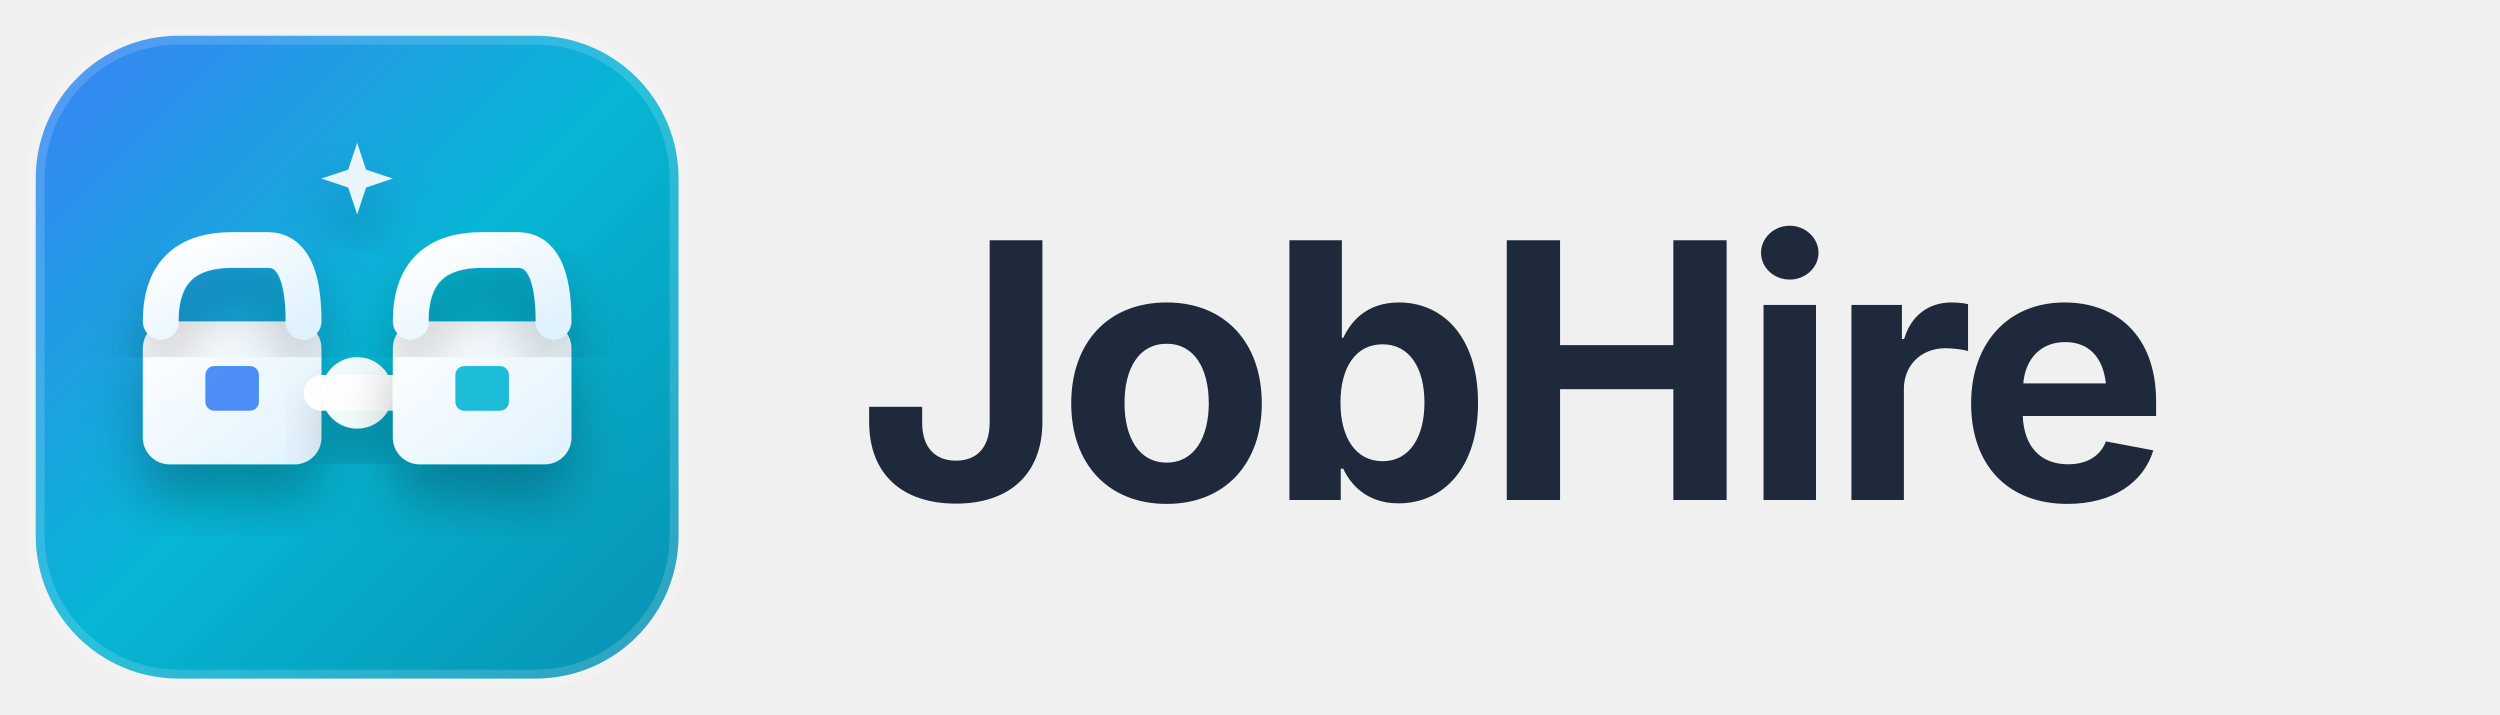
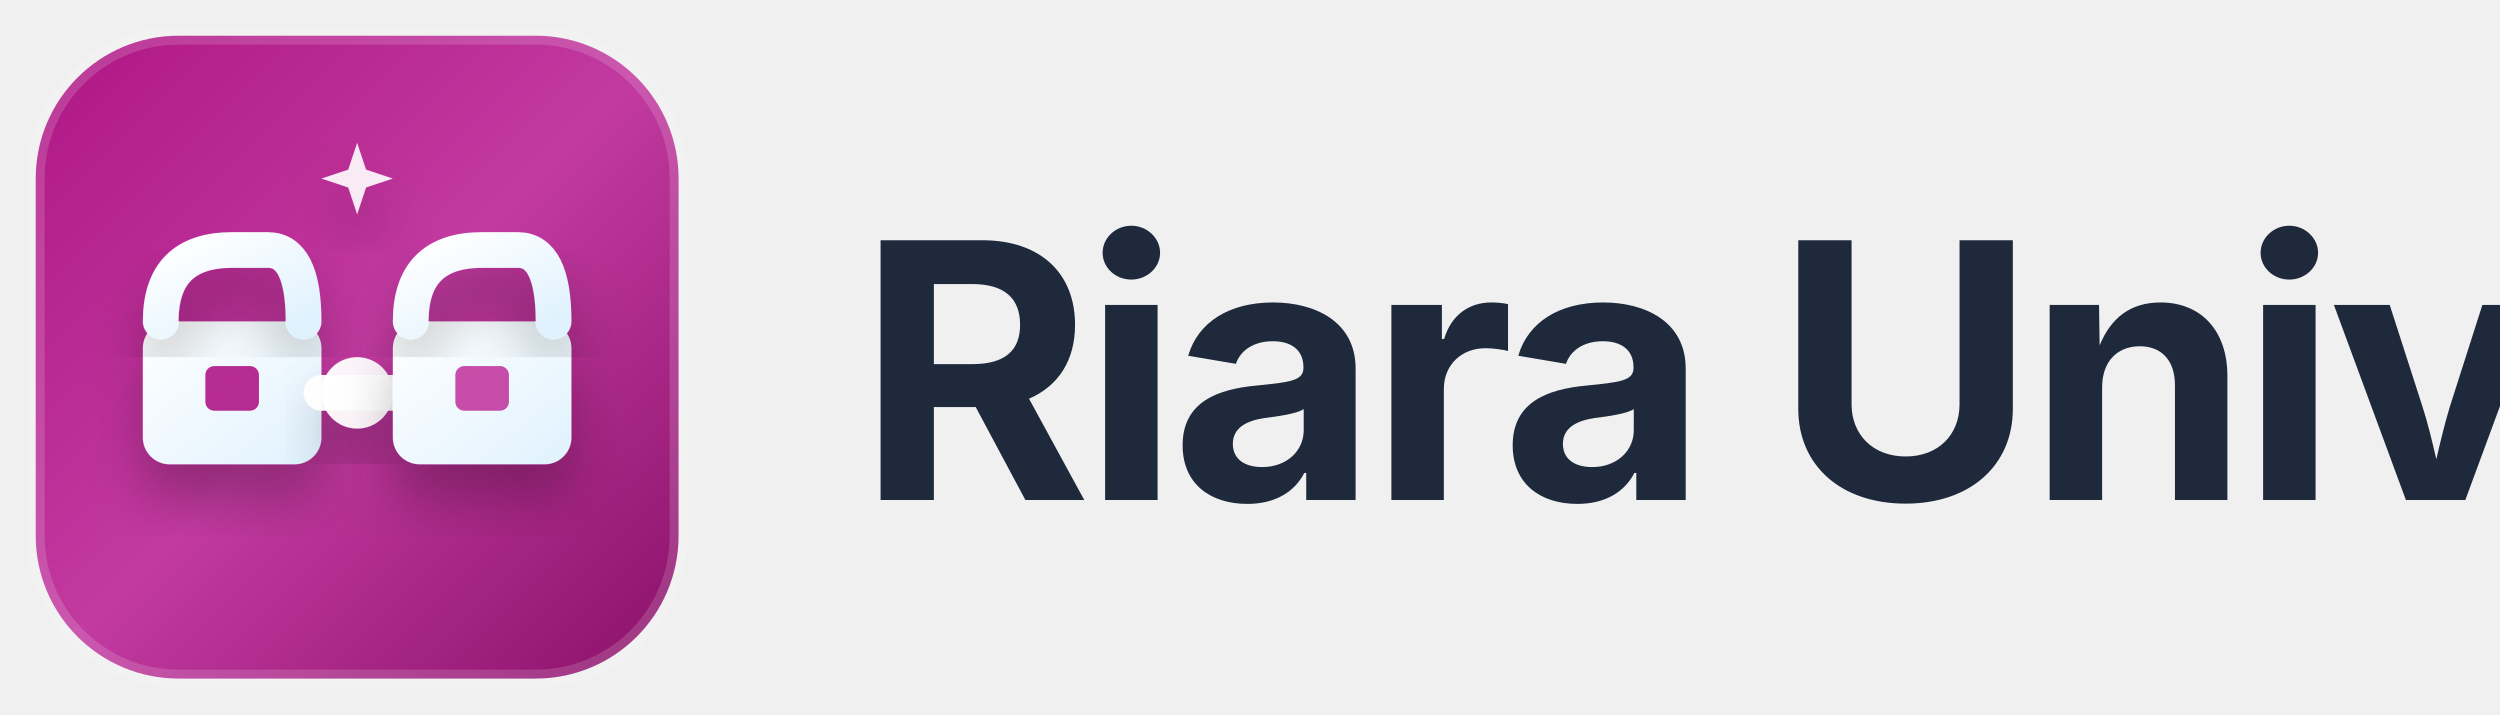
<svg xmlns="http://www.w3.org/2000/svg" width="140" height="40" viewBox="0 0 140 40" fill="none">
  <defs>
-     <linearGradient id="jobHireGradientText" x1="0%" y1="0%" x2="100%" y2="100%">
-       <stop offset="0%" style="stop-color:#3b82f6;stop-opacity:1" />
-       <stop offset="50%" style="stop-color:#06b6d4;stop-opacity:1" />
-       <stop offset="100%" style="stop-color:#0891b2;stop-opacity:1" />
+     <linearGradient id="riaraGradientText" x1="0%" y1="0%" x2="100%" y2="100%">
+       <stop offset="0%" style="stop-color:#AF1685;stop-opacity:1" />
+       <stop offset="50%" style="stop-color:#C23AA0;stop-opacity:1" />
+       <stop offset="100%" style="stop-color:#8A1169;stop-opacity:1" />
    </linearGradient>
    <linearGradient id="elementGradientText" x1="0%" y1="0%" x2="100%" y2="100%">
      <stop offset="0%" style="stop-color:#ffffff;stop-opacity:1" />
      <stop offset="100%" style="stop-color:#e0f2fe;stop-opacity:1" />
    </linearGradient>
    <filter id="softShadowText" x="-50%" y="-50%" width="200%" height="200%">
      <feGaussianBlur in="SourceAlpha" stdDeviation="1.5" />
      <feOffset dx="0" dy="2" result="offsetblur" />
      <feComponentTransfer>
        <feFuncA type="linear" slope="0.25" />
      </feComponentTransfer>
      <feMerge>
        <feMergeNode />
        <feMergeNode in="SourceGraphic" />
      </feMerge>
    </filter>
  </defs>
  <g transform="translate(0, 0)">
-     <rect x="2" y="2" width="36" height="36" rx="8" fill="url(#jobHireGradientText)" />
+     <rect x="2" y="2" width="36" height="36" rx="8" fill="url(#riaraGradientText)" />
    <rect x="2" y="2" width="36" height="36" rx="8" fill="none" stroke="rgba(255,255,255,0.15)" stroke-width="1" />
    <rect x="8" y="18" width="10" height="8" rx="1.5" fill="url(#elementGradientText)" filter="url(#softShadowText)" />
    <path d="M 9 18 Q 9 14 13 14 L 15 14 Q 17 14 17 18" stroke="url(#elementGradientText)" stroke-width="2" fill="none" stroke-linecap="round" filter="url(#softShadowText)" />
-     <rect x="11.5" y="20.5" width="3" height="2.5" rx="0.5" fill="#3b82f6" opacity="0.9" />
+     <rect x="11.5" y="20.5" width="3" height="2.5" rx="0.5" fill="#AF1685" opacity="0.9" />
    <circle cx="20" cy="22" r="2" fill="white" opacity="0.95" filter="url(#softShadowText)" />
    <path d="M 18 22 L 22 22" stroke="white" stroke-width="2" stroke-linecap="round" opacity="0.95" />
    <rect x="22" y="18" width="10" height="8" rx="1.5" fill="url(#elementGradientText)" filter="url(#softShadowText)" />
    <path d="M 23 18 Q 23 14 27 14 L 29 14 Q 31 14 31 18" stroke="url(#elementGradientText)" stroke-width="2" fill="none" stroke-linecap="round" filter="url(#softShadowText)" />
-     <rect x="25.5" y="20.5" width="3" height="2.5" rx="0.5" fill="#06b6d4" opacity="0.9" />
+     <rect x="25.5" y="20.5" width="3" height="2.5" rx="0.5" fill="#C23AA0" opacity="0.9" />
    <path d="M 20 8 L 20.5 9.5 L 22 10 L 20.5 10.5 L 20 12 L 19.5 10.5 L 18 10 L 19.5 9.5 Z" fill="white" opacity="0.9" filter="url(#softShadowText)" />
  </g>
  <text x="48" y="28" font-family="system-ui, -apple-system, sans-serif" font-size="20" font-weight="700" fill="#1e293b" letter-spacing="-0.5">
-     JobHire
+     Riara University
  </text>
</svg>
